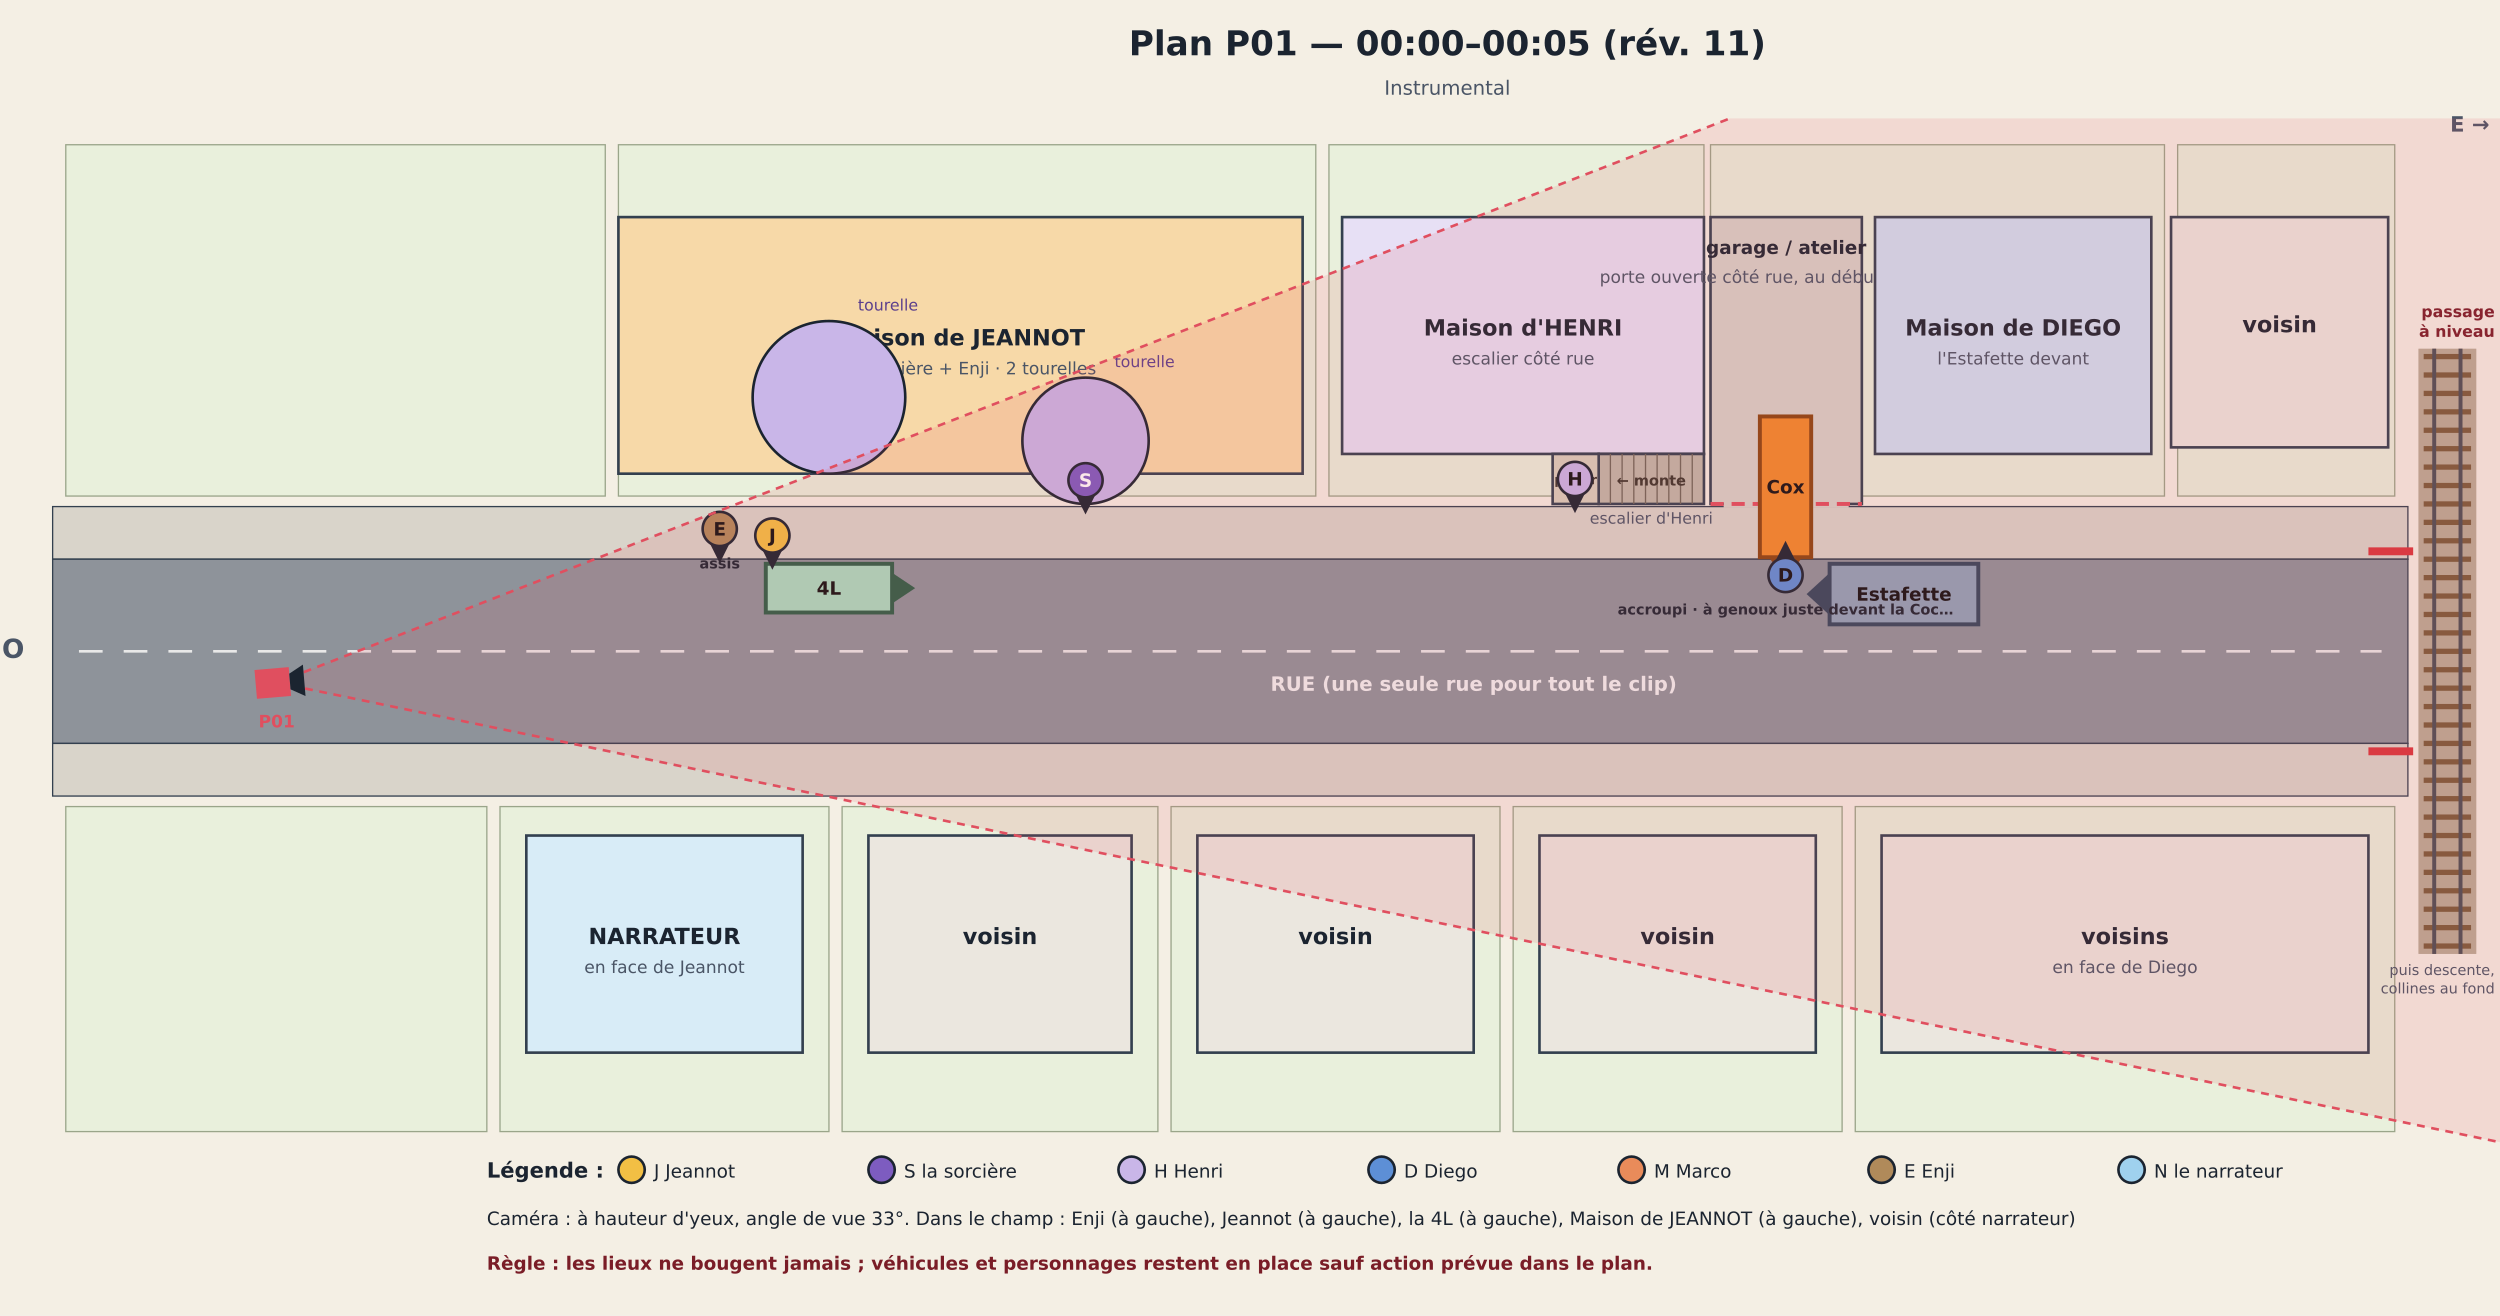
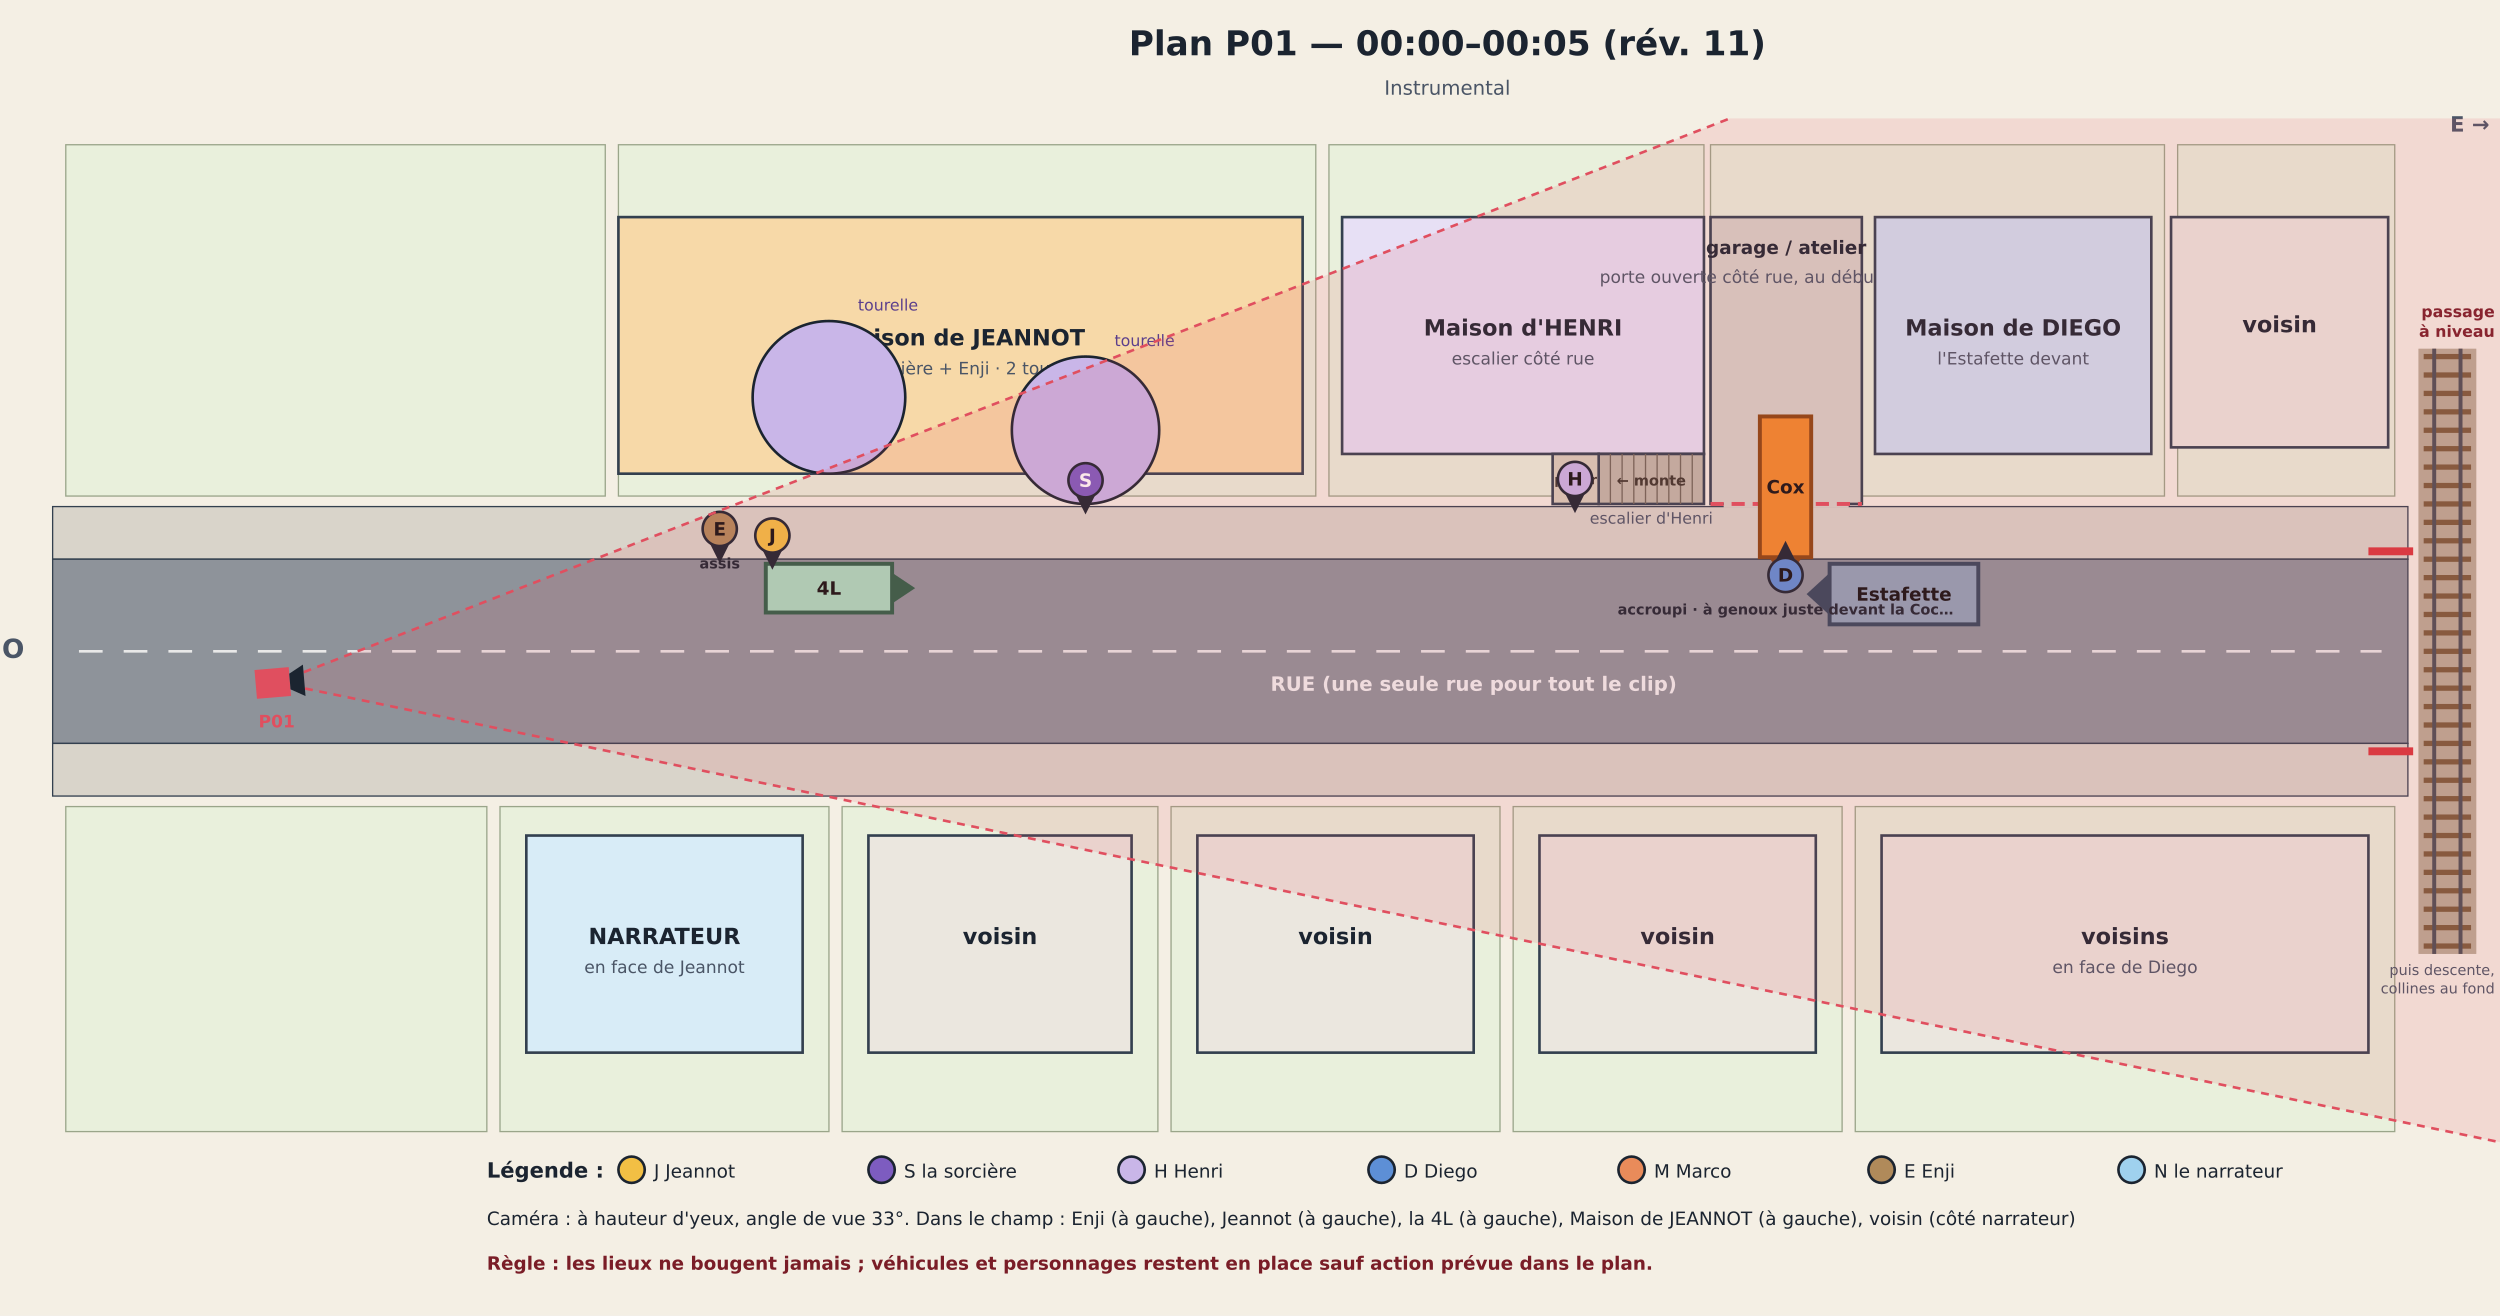
<svg xmlns="http://www.w3.org/2000/svg" width="1900" height="1000" viewBox="-300 0 1900 1000" font-family="DejaVu Sans, Arial, sans-serif">
  <defs>
    <clipPath id="zone">
      <rect x="-300" y="90" width="1900" height="780" />
    </clipPath>
  </defs>
  <rect x="-300.0" y="0.0" width="1900.0" height="1000.0" rx="0" fill="#f4efe4" stroke="none" stroke-width="0" />
  <rect x="-260.0" y="385.0" width="1790.0" height="40.0" rx="0" fill="#d9d4ca" stroke="#33404f" stroke-width="1" />
  <rect x="-260.0" y="425.0" width="1790.0" height="140.0" rx="0" fill="#8e939a" stroke="#33404f" stroke-width="1" />
  <rect x="-260.0" y="565.0" width="1790.0" height="40.0" rx="0" fill="#d9d4ca" stroke="#33404f" stroke-width="1" />
  <line x1="-240.0" y1="495.0" x2="1510.0" y2="495.0" stroke="#e8e8e8" stroke-width="2" stroke-dasharray="18 16" />
  <text x="820.0" y="525.0" font-size="15" fill="#f1f1f1" text-anchor="middle" font-weight="bold">RUE (une seule rue pour tout le clip)</text>
  <rect x="-250.0" y="110.0" width="410.0" height="267.0" rx="0" fill="#e9f0dc" stroke="#9aa58a" stroke-width="1" />
  <rect x="170.0" y="110.0" width="530.0" height="267.0" rx="0" fill="#e9f0dc" stroke="#9aa58a" stroke-width="1" />
  <rect x="710.0" y="110.0" width="285.0" height="267.0" rx="0" fill="#e9f0dc" stroke="#9aa58a" stroke-width="1" />
  <rect x="1000.0" y="110.0" width="345.0" height="267.0" rx="0" fill="#e9f0dc" stroke="#9aa58a" stroke-width="1" />
  <rect x="1355.0" y="110.0" width="165.0" height="267.0" rx="0" fill="#e9f0dc" stroke="#9aa58a" stroke-width="1" />
  <rect x="-250.0" y="613.0" width="320.0" height="247.0" rx="0" fill="#e9f0dc" stroke="#9aa58a" stroke-width="1" />
  <rect x="80.0" y="613.0" width="250.0" height="247.0" rx="0" fill="#e9f0dc" stroke="#9aa58a" stroke-width="1" />
  <rect x="340.0" y="613.0" width="240.0" height="247.0" rx="0" fill="#e9f0dc" stroke="#9aa58a" stroke-width="1" />
  <rect x="590.0" y="613.0" width="250.0" height="247.0" rx="0" fill="#e9f0dc" stroke="#9aa58a" stroke-width="1" />
  <rect x="850.0" y="613.0" width="250.0" height="247.0" rx="0" fill="#e9f0dc" stroke="#9aa58a" stroke-width="1" />
  <rect x="1110.0" y="613.0" width="410.0" height="247.0" rx="0" fill="#e9f0dc" stroke="#9aa58a" stroke-width="1" />
  <rect x="170.0" y="165.0" width="520.0" height="195.0" rx="0" fill="#f7d9a8" stroke="#33404f" stroke-width="2" />
  <text x="430.0" y="262.5" font-size="17" fill="#1b2430" text-anchor="middle" font-weight="bold">Maison de JEANNOT</text>
  <text x="430.0" y="284.5" font-size="13" fill="#4a5566" text-anchor="middle">+ la sorcière + Enji · 2 tourelles</text>
  <rect x="720.0" y="165.0" width="275.0" height="180.0" rx="0" fill="#e7e0f5" stroke="#33404f" stroke-width="2" />
  <text x="857.5" y="255.0" font-size="17" fill="#1b2430" text-anchor="middle" font-weight="bold">Maison d'HENRI</text>
  <text x="857.5" y="277.0" font-size="13" fill="#4a5566" text-anchor="middle">escalier côté rue</text>
  <rect x="1350.0" y="165.0" width="165.0" height="175.0" rx="0" fill="#ebe7df" stroke="#33404f" stroke-width="2" />
  <text x="1432.5" y="252.5" font-size="17" fill="#1b2430" text-anchor="middle" font-weight="bold">voisin</text>
  <rect x="1000.0" y="165.0" width="115.0" height="218.0" rx="0" fill="#d7d2c8" stroke="#33404f" stroke-width="2" />
  <line x1="1010.0" y1="383.0" x2="1105.0" y2="383.0" stroke="#d7d2c8" stroke-width="6" />
  <line x1="1000.0" y1="383.0" x2="1115.0" y2="383.0" stroke="#e04f5f" stroke-width="3" stroke-dasharray="10 6" />
  <text x="1057.5" y="193.0" font-size="14" fill="#1b2430" text-anchor="middle" font-weight="bold">garage / atelier</text>
  <text x="1057.5" y="215.0" font-size="13" fill="#4a5566" text-anchor="middle">porte ouverte côté rue, au début du trottoir</text>
  <rect x="1125.0" y="165.0" width="210.0" height="180.0" rx="0" fill="#cfe0f2" stroke="#33404f" stroke-width="2" />
  <text x="1230.0" y="255.0" font-size="17" fill="#1b2430" text-anchor="middle" font-weight="bold">Maison de DIEGO</text>
  <text x="1230.0" y="277.0" font-size="13" fill="#4a5566" text-anchor="middle">l'Estafette devant</text>
  <rect x="100.0" y="635.0" width="210.0" height="165.0" rx="0" fill="#d8ecf7" stroke="#33404f" stroke-width="2" />
  <text x="205.0" y="717.5" font-size="17" fill="#1b2430" text-anchor="middle" font-weight="bold">NARRATEUR</text>
  <text x="205.0" y="739.5" font-size="13" fill="#4a5566" text-anchor="middle">en face de Jeannot</text>
  <rect x="360.0" y="635.0" width="200.0" height="165.0" rx="0" fill="#ebe7df" stroke="#33404f" stroke-width="2" />
  <text x="460.0" y="717.5" font-size="17" fill="#1b2430" text-anchor="middle" font-weight="bold">voisin</text>
  <rect x="610.0" y="635.0" width="210.0" height="165.0" rx="0" fill="#ebe7df" stroke="#33404f" stroke-width="2" />
  <text x="715.0" y="717.5" font-size="17" fill="#1b2430" text-anchor="middle" font-weight="bold">voisin</text>
  <rect x="870.0" y="635.0" width="210.0" height="165.0" rx="0" fill="#ebe7df" stroke="#33404f" stroke-width="2" />
  <text x="975.0" y="717.5" font-size="17" fill="#1b2430" text-anchor="middle" font-weight="bold">voisin</text>
  <rect x="1130.0" y="635.0" width="370.0" height="165.0" rx="0" fill="#ebe7df" stroke="#33404f" stroke-width="2" />
  <text x="1315.0" y="717.5" font-size="17" fill="#1b2430" text-anchor="middle" font-weight="bold">voisins</text>
  <text x="1315.0" y="739.5" font-size="13" fill="#4a5566" text-anchor="middle">en face de Diego</text>
  <circle cx="330.0" cy="302.0" r="58" fill="#c9b6e8" stroke="#1b2430" stroke-width="2" />
  <text x="352.0" y="236.0" font-size="12" fill="#5b3f8c" text-anchor="start">tourelle</text>
-   <circle cx="525.0" cy="335.0" r="48" fill="#c9b6e8" stroke="#1b2430" stroke-width="2" />
-   <text x="547.0" y="279.0" font-size="12" fill="#5b3f8c" text-anchor="start">tourelle</text>
+   <circle cx="525.0" cy="327.0" r="56" fill="#c9b6e8" stroke="#1b2430" stroke-width="2" />
+   <text x="547.0" y="263.0" font-size="12" fill="#5b3f8c" text-anchor="start">tourelle</text>
  <rect x="915.0" y="345.0" width="80.0" height="38.0" rx="0" fill="#bfb7a8" stroke="#33404f" stroke-width="2" />
  <line x1="923.9" y1="345.0" x2="923.9" y2="383.0" stroke="#6e6658" stroke-width="1" />
  <line x1="932.8" y1="345.0" x2="932.8" y2="383.0" stroke="#6e6658" stroke-width="1" />
  <line x1="941.7" y1="345.0" x2="941.7" y2="383.0" stroke="#6e6658" stroke-width="1" />
  <line x1="950.6" y1="345.0" x2="950.6" y2="383.0" stroke="#6e6658" stroke-width="1" />
  <line x1="959.4" y1="345.0" x2="959.4" y2="383.0" stroke="#6e6658" stroke-width="1" />
  <line x1="968.3" y1="345.0" x2="968.3" y2="383.0" stroke="#6e6658" stroke-width="1" />
  <line x1="977.2" y1="345.0" x2="977.2" y2="383.0" stroke="#6e6658" stroke-width="1" />
  <line x1="986.1" y1="345.0" x2="986.1" y2="383.0" stroke="#6e6658" stroke-width="1" />
  <text x="955.0" y="369.0" font-size="11" fill="#3b352b" text-anchor="middle" font-weight="bold">← monte</text>
  <rect x="880.0" y="345.0" width="35.0" height="38.0" rx="0" fill="#d8cfbd" stroke="#33404f" stroke-width="2" />
  <text x="897.5" y="368.0" font-size="10" fill="#3b352b" text-anchor="middle" font-weight="bold">palier</text>
  <text x="955.0" y="398.0" font-size="12" fill="#4a5566" text-anchor="middle">escalier d'Henri</text>
  <rect x="1538.0" y="265.0" width="44.0" height="460.0" rx="0" fill="#b9ab95" stroke="none" stroke-width="0" />
  <line x1="1542.0" y1="271.0" x2="1578.0" y2="271.0" stroke="#7a5c3a" stroke-width="4" />
  <line x1="1542.0" y1="285.0" x2="1578.0" y2="285.0" stroke="#7a5c3a" stroke-width="4" />
  <line x1="1542.0" y1="299.0" x2="1578.0" y2="299.0" stroke="#7a5c3a" stroke-width="4" />
  <line x1="1542.0" y1="313.0" x2="1578.0" y2="313.0" stroke="#7a5c3a" stroke-width="4" />
  <line x1="1542.0" y1="327.0" x2="1578.0" y2="327.0" stroke="#7a5c3a" stroke-width="4" />
  <line x1="1542.0" y1="341.0" x2="1578.0" y2="341.0" stroke="#7a5c3a" stroke-width="4" />
  <line x1="1542.0" y1="355.0" x2="1578.0" y2="355.0" stroke="#7a5c3a" stroke-width="4" />
  <line x1="1542.0" y1="369.0" x2="1578.0" y2="369.0" stroke="#7a5c3a" stroke-width="4" />
  <line x1="1542.0" y1="383.0" x2="1578.0" y2="383.0" stroke="#7a5c3a" stroke-width="4" />
  <line x1="1542.0" y1="397.0" x2="1578.0" y2="397.0" stroke="#7a5c3a" stroke-width="4" />
  <line x1="1542.0" y1="411.0" x2="1578.0" y2="411.0" stroke="#7a5c3a" stroke-width="4" />
  <line x1="1542.0" y1="425.0" x2="1578.0" y2="425.0" stroke="#7a5c3a" stroke-width="4" />
  <line x1="1542.0" y1="439.0" x2="1578.0" y2="439.0" stroke="#7a5c3a" stroke-width="4" />
  <line x1="1542.0" y1="453.0" x2="1578.0" y2="453.0" stroke="#7a5c3a" stroke-width="4" />
  <line x1="1542.0" y1="467.0" x2="1578.0" y2="467.0" stroke="#7a5c3a" stroke-width="4" />
  <line x1="1542.0" y1="481.0" x2="1578.0" y2="481.0" stroke="#7a5c3a" stroke-width="4" />
  <line x1="1542.0" y1="495.0" x2="1578.0" y2="495.0" stroke="#7a5c3a" stroke-width="4" />
  <line x1="1542.0" y1="509.0" x2="1578.0" y2="509.0" stroke="#7a5c3a" stroke-width="4" />
  <line x1="1542.0" y1="523.0" x2="1578.0" y2="523.0" stroke="#7a5c3a" stroke-width="4" />
  <line x1="1542.0" y1="537.0" x2="1578.0" y2="537.0" stroke="#7a5c3a" stroke-width="4" />
  <line x1="1542.0" y1="551.0" x2="1578.0" y2="551.0" stroke="#7a5c3a" stroke-width="4" />
  <line x1="1542.0" y1="565.0" x2="1578.0" y2="565.0" stroke="#7a5c3a" stroke-width="4" />
  <line x1="1542.0" y1="579.0" x2="1578.0" y2="579.0" stroke="#7a5c3a" stroke-width="4" />
  <line x1="1542.0" y1="593.0" x2="1578.0" y2="593.0" stroke="#7a5c3a" stroke-width="4" />
  <line x1="1542.0" y1="607.0" x2="1578.0" y2="607.0" stroke="#7a5c3a" stroke-width="4" />
  <line x1="1542.0" y1="621.0" x2="1578.0" y2="621.0" stroke="#7a5c3a" stroke-width="4" />
  <line x1="1542.0" y1="635.0" x2="1578.0" y2="635.0" stroke="#7a5c3a" stroke-width="4" />
  <line x1="1542.0" y1="649.0" x2="1578.0" y2="649.0" stroke="#7a5c3a" stroke-width="4" />
  <line x1="1542.0" y1="663.0" x2="1578.0" y2="663.0" stroke="#7a5c3a" stroke-width="4" />
  <line x1="1542.0" y1="677.0" x2="1578.0" y2="677.0" stroke="#7a5c3a" stroke-width="4" />
  <line x1="1542.0" y1="691.0" x2="1578.0" y2="691.0" stroke="#7a5c3a" stroke-width="4" />
  <line x1="1542.0" y1="705.0" x2="1578.0" y2="705.0" stroke="#7a5c3a" stroke-width="4" />
  <line x1="1542.0" y1="719.0" x2="1578.0" y2="719.0" stroke="#7a5c3a" stroke-width="4" />
  <line x1="1550.0" y1="265.0" x2="1550.0" y2="725.0" stroke="#4b4f55" stroke-width="3" />
  <line x1="1570.0" y1="265.0" x2="1570.0" y2="725.0" stroke="#4b4f55" stroke-width="3" />
  <line x1="1534.0" y1="419.0" x2="1500.0" y2="419.0" stroke="#d9363e" stroke-width="6" />
  <line x1="1534.0" y1="571.0" x2="1500.0" y2="571.0" stroke="#d9363e" stroke-width="6" />
  <text x="1596.0" y="241.0" font-size="12" fill="#7a1d27" text-anchor="end" font-weight="bold">passage</text>
  <text x="1596.0" y="256.0" font-size="12" fill="#7a1d27" text-anchor="end" font-weight="bold">à niveau</text>
  <text x="1596.0" y="741.0" font-size="11" fill="#4a5566" text-anchor="end">puis descente,</text>
  <text x="1596.0" y="755.0" font-size="11" fill="#4a5566" text-anchor="end">collines au fond</text>
  <text x="-290.0" y="500.0" font-size="20" fill="#4a5566" text-anchor="middle" font-weight="bold">O</text>
  <text x="1592.0" y="100.0" font-size="16" fill="#4a5566" text-anchor="end" font-weight="bold">E →</text>
  <polygon points="280.5,427.0 379.5,427.0 379.5,467.0 280.5,467.0" fill="#2c5f47" fill-opacity="1.0" />
  <polygon points="283.5,430.0 376.5,430.0 376.5,464.0 283.5,464.0" fill="#a8dcc0" fill-opacity="1.0" />
  <polygon points="377.5,435.0 395.5,447.0 377.5,459.0" fill="#2c5f47" fill-opacity="1.0" />
  <text x="330.0" y="452.0" font-size="14" fill="#111" text-anchor="middle" font-weight="bold">4L</text>
  <polygon points="1205.0,476.0 1089.0,476.0 1089.0,427.0 1205.0,427.0" fill="#33475c" fill-opacity="1.0" />
  <polygon points="1202.0,473.0 1092.0,473.0 1092.0,430.0 1202.0,430.0" fill="#8fa3b8" fill-opacity="1.0" />
  <polygon points="1091.0,468.0 1073.0,451.5 1091.0,435.0" fill="#33475c" fill-opacity="1.0" />
  <text x="1147.0" y="456.5" font-size="14" fill="#111" text-anchor="middle" font-weight="bold">Estafette</text>
  <polygon points="1078.0,315.0 1078.0,425.0 1036.0,425.0 1036.0,315.0" fill="#8a4510" fill-opacity="1.0" />
  <polygon points="1075.0,318.0 1075.0,422.0 1039.0,422.0 1039.0,318.0" fill="#f08a2c" fill-opacity="1.0" />
  <polygon points="1070.0,423.0 1057.0,441.0 1044.0,423.0" fill="#8a4510" fill-opacity="1.0" />
  <text x="1057.0" y="375.0" font-size="14" fill="#111" text-anchor="middle" font-weight="bold">Cox</text>
  <polygon points="295.0,417.0 287.0,433.0 279.0,417.0" fill="#1b2430" fill-opacity="1.0" />
  <circle cx="287.0" cy="407.0" r="13" fill="#f2bf44" stroke="#1b2430" stroke-width="2" />
  <text x="287.0" y="412.0" font-size="14" fill="#111" text-anchor="middle" font-weight="bold">J</text>
  <polygon points="255.0,412.0 247.0,428.0 239.0,412.0" fill="#1b2430" fill-opacity="1.0" />
  <circle cx="247.0" cy="402.0" r="13" fill="#b08a5a" stroke="#1b2430" stroke-width="2" />
  <text x="247.0" y="407.0" font-size="14" fill="#111" text-anchor="middle" font-weight="bold">E</text>
  <text x="247.0" y="432.0" font-size="11" fill="#1b2430" text-anchor="middle" font-weight="bold">assis</text>
  <polygon points="533.0,375.0 525.0,391.0 517.0,375.0" fill="#1b2430" fill-opacity="1.0" />
  <circle cx="525.0" cy="365.0" r="13" fill="#7d5cc0" stroke="#1b2430" stroke-width="2" />
  <text x="525.0" y="370.0" font-size="14" fill="#fff" text-anchor="middle" font-weight="bold">S</text>
  <polygon points="905.0,374.0 897.0,390.0 889.0,374.0" fill="#1b2430" fill-opacity="1.0" />
  <circle cx="897.0" cy="364.0" r="13" fill="#c9b6e8" stroke="#1b2430" stroke-width="2" />
  <text x="897.0" y="369.0" font-size="14" fill="#111" text-anchor="middle" font-weight="bold">H</text>
  <polygon points="1049.0,427.0 1057.0,411.0 1065.0,427.0" fill="#1b2430" fill-opacity="1.0" />
  <circle cx="1057.0" cy="437.0" r="13" fill="#5d8fd6" stroke="#1b2430" stroke-width="2" />
  <text x="1057.0" y="442.0" font-size="14" fill="#111" text-anchor="middle" font-weight="bold">D</text>
  <text x="1057.0" y="467.0" font-size="11" fill="#1b2430" text-anchor="middle" font-weight="bold">accroupi · à genoux juste devant la Coc…</text>
  <polygon points="-89.7,518.8 1774.7,-205.1 1868.9,923.7" fill="#e04f5f" fill-opacity="0.14" clip-path="url(#zone)" />
  <line x1="-89.7" y1="518.8" x2="1014.7" y2="90.0" stroke="#e04f5f" stroke-width="2" stroke-dasharray="6 5" />
  <line x1="-89.7" y1="518.8" x2="1600.0" y2="868.1" stroke="#e04f5f" stroke-width="2" stroke-dasharray="6 5" />
  <polygon points="-106.6,509.2 -80.6,507.0 -78.8,528.9 -104.7,531.1" fill="#e04f5f" fill-opacity="1.0" />
  <polygon points="-80.2,512.0 -69.8,505.1 -67.8,529.0 -79.2,523.9" fill="#1b2430" fill-opacity="1.0" />
  <text x="-89.7" y="552.8" font-size="13" fill="#e04f5f" text-anchor="middle" font-weight="bold">P01</text>
  <text x="800.0" y="42.0" font-size="26" fill="#1b2430" text-anchor="middle" font-weight="bold">Plan P01 — 00:00–00:05  (rév. 11)</text>
  <text x="800.0" y="72.0" font-size="15" fill="#4a5566" text-anchor="middle">Instrumental</text>
  <text x="70.0" y="895.0" font-size="16" fill="#1b2430" text-anchor="start" font-weight="bold">Légende :</text>
  <circle cx="180.0" cy="889.0" r="10" fill="#f2bf44" stroke="#1b2430" stroke-width="2" />
  <text x="197.0" y="895.0" font-size="14" fill="#1b2430" text-anchor="start">J  Jeannot</text>
  <circle cx="370.0" cy="889.0" r="10" fill="#7d5cc0" stroke="#1b2430" stroke-width="2" />
  <text x="387.0" y="895.0" font-size="14" fill="#1b2430" text-anchor="start">S  la sorcière</text>
  <circle cx="560.0" cy="889.0" r="10" fill="#c9b6e8" stroke="#1b2430" stroke-width="2" />
  <text x="577.0" y="895.0" font-size="14" fill="#1b2430" text-anchor="start">H  Henri</text>
  <circle cx="750.0" cy="889.0" r="10" fill="#5d8fd6" stroke="#1b2430" stroke-width="2" />
  <text x="767.0" y="895.0" font-size="14" fill="#1b2430" text-anchor="start">D  Diego</text>
  <circle cx="940.0" cy="889.0" r="10" fill="#e98b5a" stroke="#1b2430" stroke-width="2" />
  <text x="957.0" y="895.0" font-size="14" fill="#1b2430" text-anchor="start">M  Marco</text>
  <circle cx="1130.0" cy="889.0" r="10" fill="#b08a5a" stroke="#1b2430" stroke-width="2" />
  <text x="1147.0" y="895.0" font-size="14" fill="#1b2430" text-anchor="start">E  Enji</text>
  <circle cx="1320.0" cy="889.0" r="10" fill="#9fd1ee" stroke="#1b2430" stroke-width="2" />
  <text x="1337.0" y="895.0" font-size="14" fill="#1b2430" text-anchor="start">N  le narrateur</text>
  <text x="70.0" y="931.0" font-size="14" fill="#1b2430" text-anchor="start">Caméra : à hauteur d'yeux, angle de vue 33°. Dans le champ : Enji (à gauche), Jeannot (à gauche), la 4L (à gauche), Maison de JEANNOT (à gauche), voisin (côté narrateur) </text>
  <text x="70.0" y="965.0" font-size="14" fill="#7a1d27" text-anchor="start" font-weight="bold">Règle : les lieux ne bougent jamais ; véhicules et personnages restent en place sauf action prévue dans le plan.</text>
</svg>
